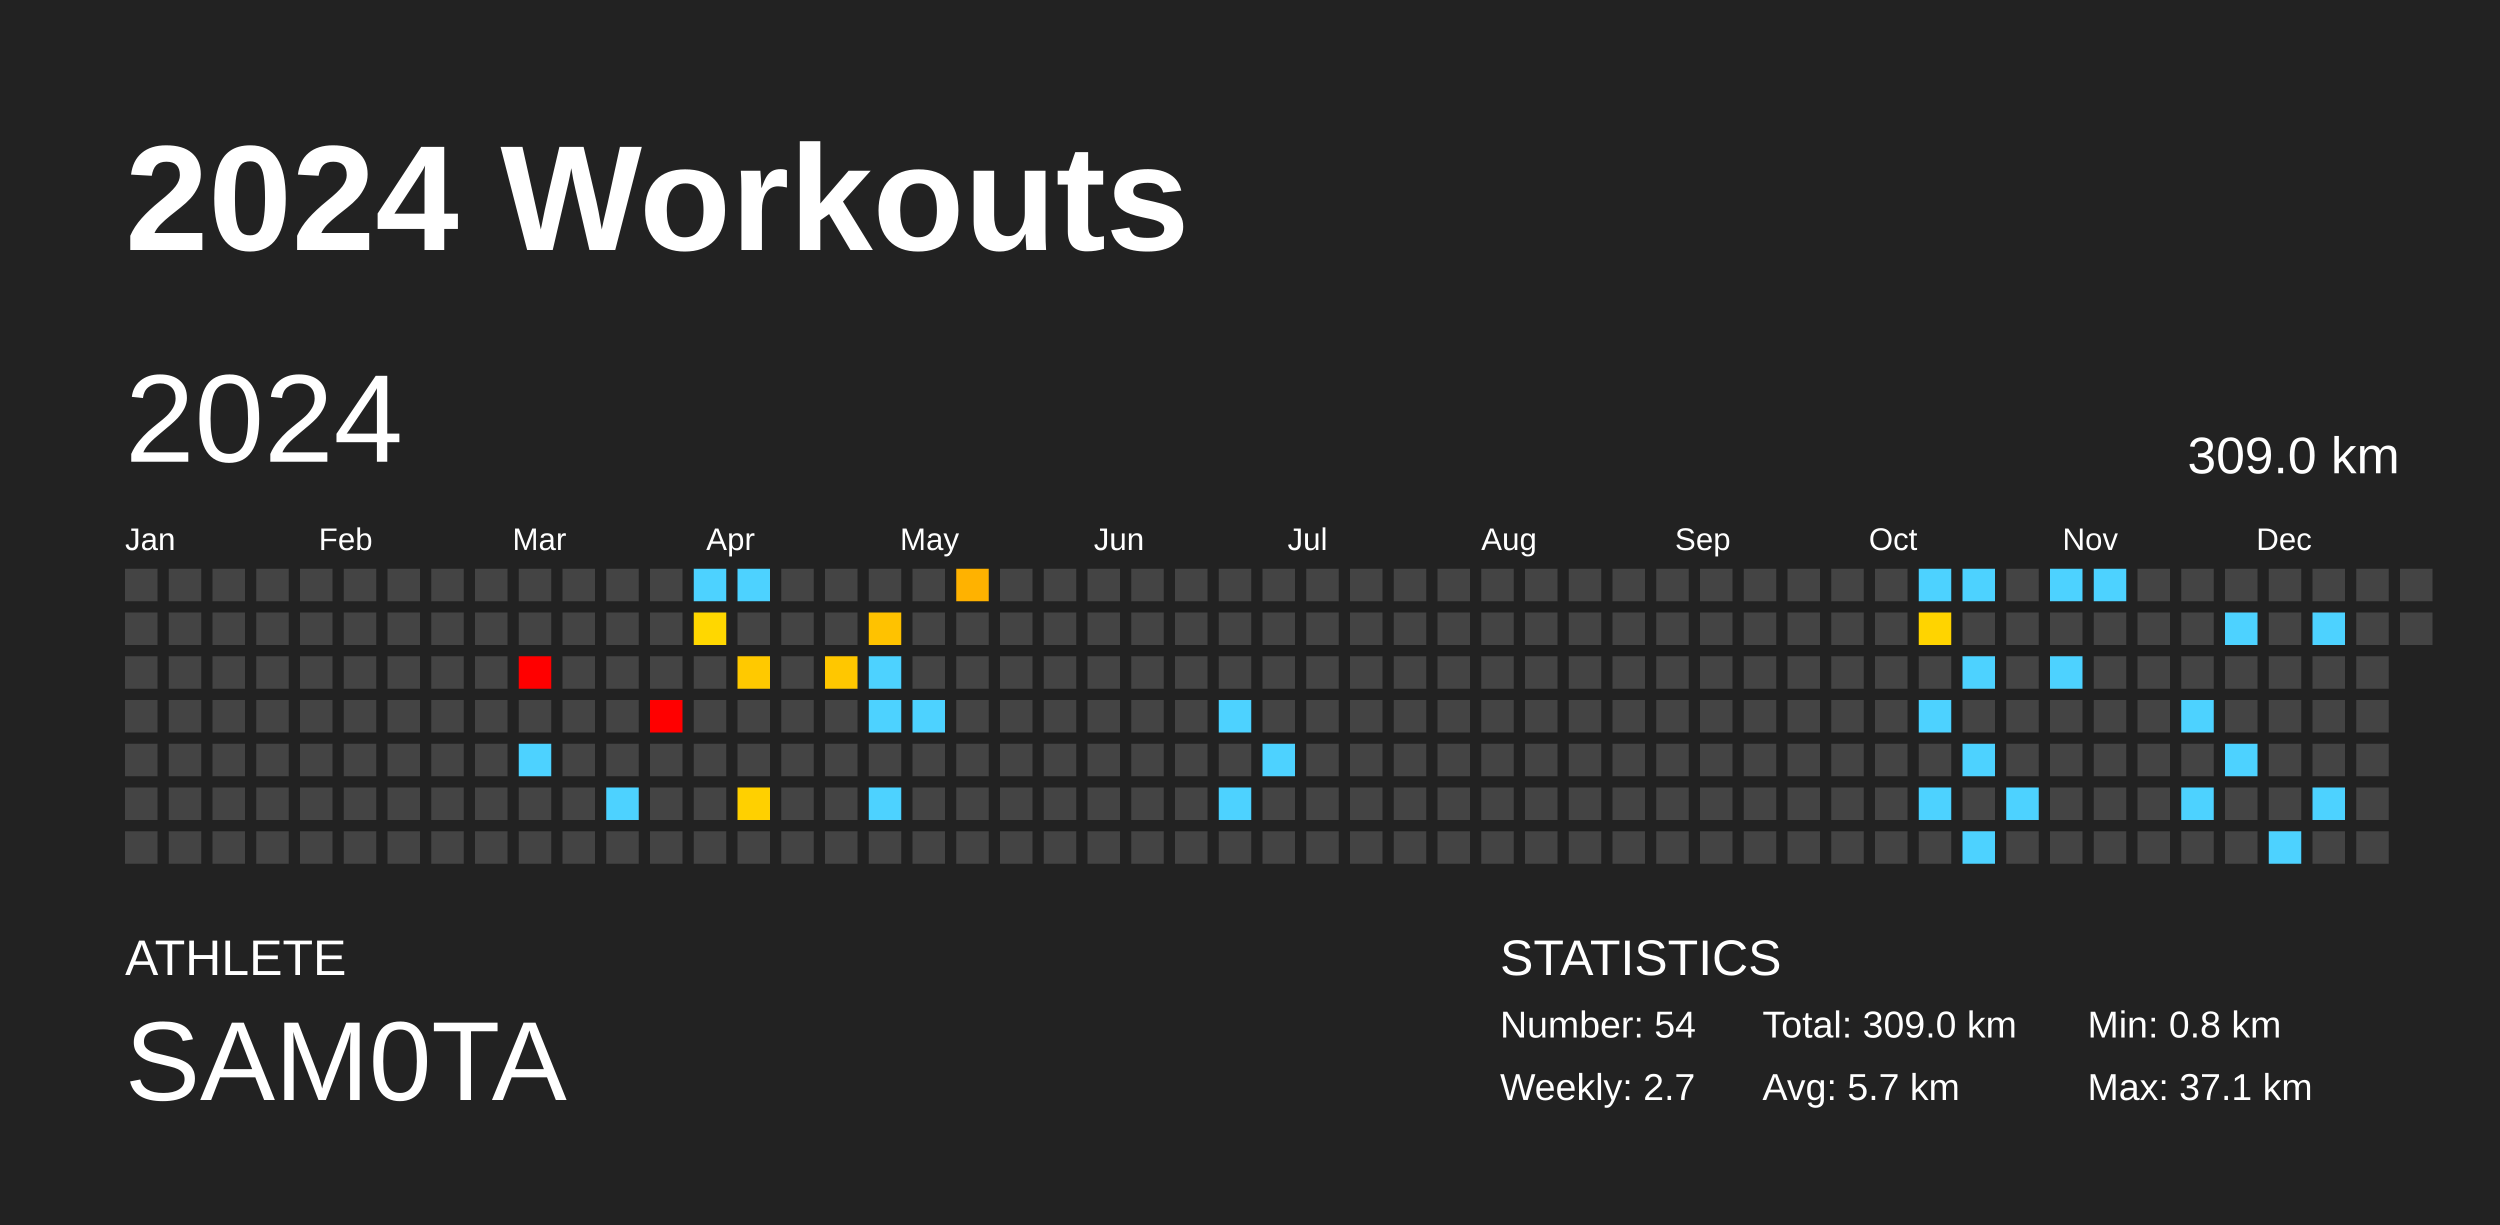
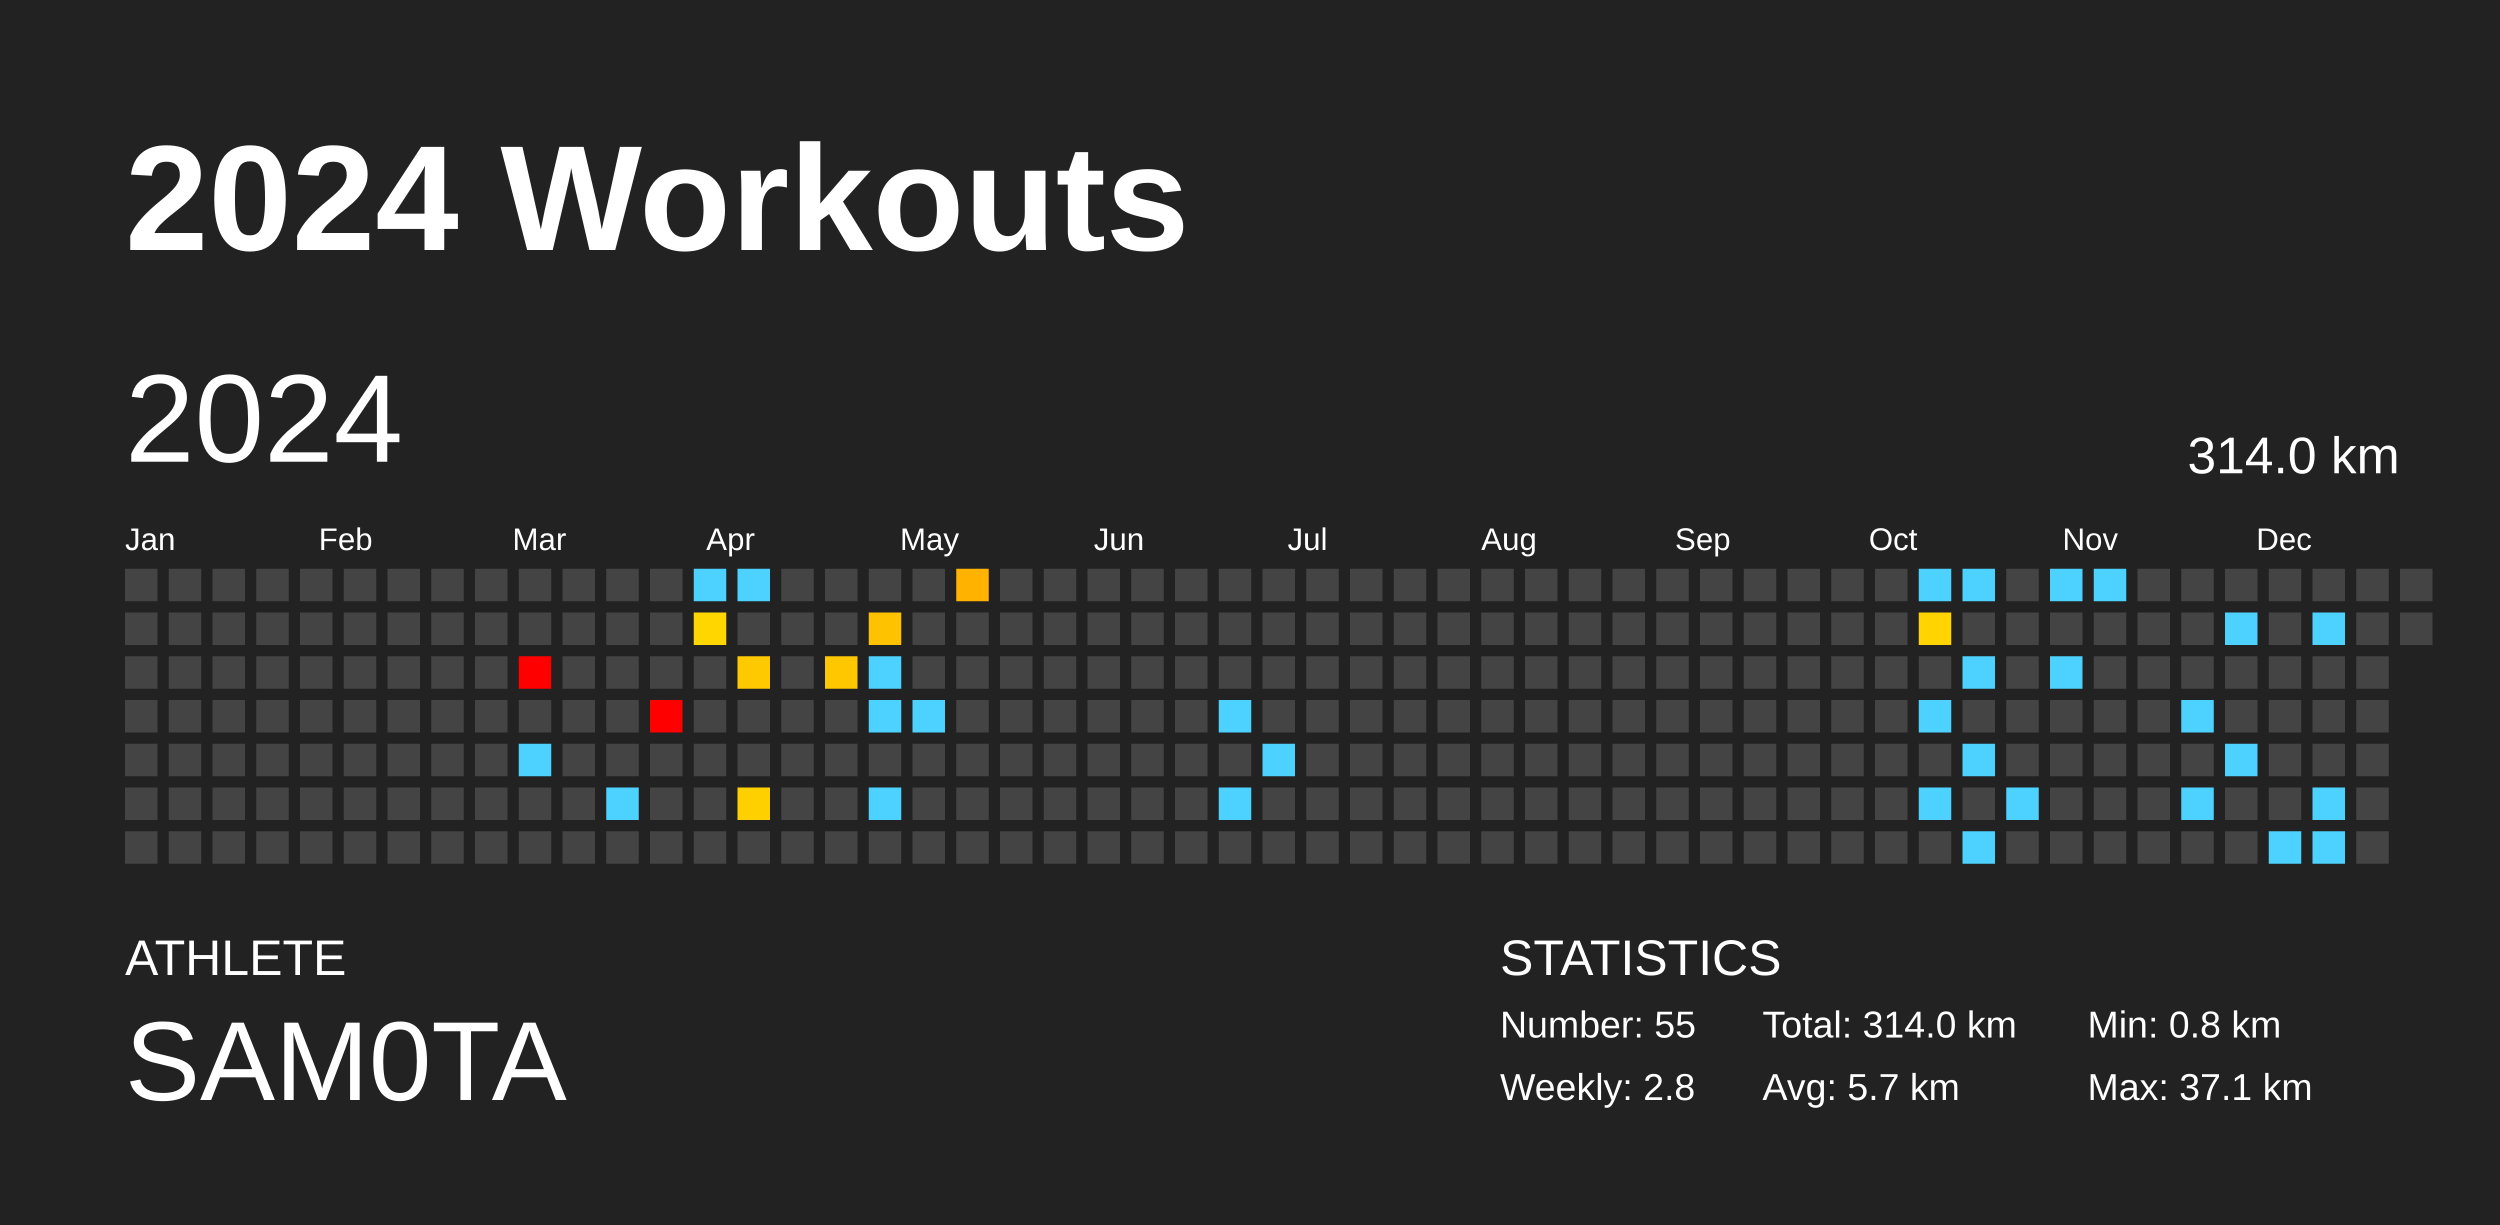
<svg xmlns="http://www.w3.org/2000/svg" baseProfile="full" height="98mm" version="1.1" viewBox="0,0,200,98" width="200mm">
  <defs />
  <rect fill="#222222" height="98" width="200" x="0" y="0" />
  <text fill="#FFFFFF" style="font-size:12px; font-family:Arial; font-weight:bold;" x="10" y="20">2024 Workouts</text>
  <text fill="#FFFFFF" style="font-size:4px; font-family:Arial" x="10" y="78">ATHLETE</text>
  <text fill="#FFFFFF" style="font-size:9px; font-family:Arial" x="10" y="88">SAM0TA</text>
  <text fill="#FFFFFF" style="font-size:4px; font-family:Arial" x="120" y="78">STATISTICS</text>
-   <text fill="#FFFFFF" style="font-size:3px; font-family:Arial" x="120" y="83">Number: 54</text>
-   <text fill="#FFFFFF" style="font-size:3px; font-family:Arial" x="120" y="88">Weekly: 2.7</text>
-   <text fill="#FFFFFF" style="font-size:3px; font-family:Arial" x="141" y="83">Total: 309.0 km</text>
+   <text fill="#FFFFFF" style="font-size:3px; font-family:Arial" x="120" y="83">Number: 55</text>
+   <text fill="#FFFFFF" style="font-size:3px; font-family:Arial" x="120" y="88">Weekly: 2.8</text>
+   <text fill="#FFFFFF" style="font-size:3px; font-family:Arial" x="141" y="83">Total: 314.0 km</text>
  <text fill="#FFFFFF" style="font-size:3px; font-family:Arial" x="141" y="88">Avg: 5.7 km</text>
  <text fill="#FFFFFF" style="font-size:3px; font-family:Arial" x="167" y="83">Min: 0.8 km</text>
  <text fill="#FFFFFF" style="font-size:3px; font-family:Arial" x="167" y="88">Max: 37.1 km</text>
  <text dominant-baseline="hanging" fill="#FFFFFF" style="font-size:10.0px; font-family:Arial;" x="10" y="30">2024</text>
-   <text dominant-baseline="hanging" fill="#FFFFFF" style="font-size:4.125px; font-family:Arial;" x="175" y="35">309.0 km</text>
+   <text dominant-baseline="hanging" fill="#FFFFFF" style="font-size:4.125px; font-family:Arial;" x="175" y="35">314.0 km</text>
  <text fill="#FFFFFF" style="font-size:2.5px; font-family:Arial" x="10.0" y="44">Jan</text>
  <text fill="#FFFFFF" style="font-size:2.5px; font-family:Arial" x="25.5" y="44">Feb</text>
  <text fill="#FFFFFF" style="font-size:2.5px; font-family:Arial" x="41.0" y="44">Mar</text>
  <text fill="#FFFFFF" style="font-size:2.5px; font-family:Arial" x="56.5" y="44">Apr</text>
  <text fill="#FFFFFF" style="font-size:2.5px; font-family:Arial" x="72.0" y="44">May</text>
  <text fill="#FFFFFF" style="font-size:2.5px; font-family:Arial" x="87.5" y="44">Jun</text>
  <text fill="#FFFFFF" style="font-size:2.5px; font-family:Arial" x="103.0" y="44">Jul</text>
  <text fill="#FFFFFF" style="font-size:2.5px; font-family:Arial" x="118.5" y="44">Aug</text>
  <text fill="#FFFFFF" style="font-size:2.5px; font-family:Arial" x="134.0" y="44">Sep</text>
  <text fill="#FFFFFF" style="font-size:2.5px; font-family:Arial" x="149.5" y="44">Oct</text>
  <text fill="#FFFFFF" style="font-size:2.5px; font-family:Arial" x="165.0" y="44">Nov</text>
  <text fill="#FFFFFF" style="font-size:2.5px; font-family:Arial" x="180.5" y="44">Dec</text>
  <rect fill="#444444" height="2.6" width="2.6" x="10.0" y="45.5" />
  <rect fill="#444444" height="2.6" width="2.6" x="10.0" y="49.0" />
  <rect fill="#444444" height="2.6" width="2.6" x="10.0" y="52.5" />
  <rect fill="#444444" height="2.6" width="2.6" x="10.0" y="56.0" />
  <rect fill="#444444" height="2.6" width="2.6" x="10.0" y="59.5" />
  <rect fill="#444444" height="2.6" width="2.6" x="10.0" y="63.0" />
  <rect fill="#444444" height="2.6" width="2.6" x="10.0" y="66.5" />
  <rect fill="#444444" height="2.6" width="2.6" x="13.5" y="45.5" />
  <rect fill="#444444" height="2.6" width="2.6" x="13.5" y="49.0" />
  <rect fill="#444444" height="2.6" width="2.6" x="13.5" y="52.5" />
  <rect fill="#444444" height="2.6" width="2.6" x="13.5" y="56.0" />
  <rect fill="#444444" height="2.6" width="2.6" x="13.5" y="59.5" />
  <rect fill="#444444" height="2.6" width="2.6" x="13.5" y="63.0" />
  <rect fill="#444444" height="2.6" width="2.6" x="13.5" y="66.5" />
  <rect fill="#444444" height="2.6" width="2.6" x="17.0" y="45.5" />
  <rect fill="#444444" height="2.6" width="2.6" x="17.0" y="49.0" />
  <rect fill="#444444" height="2.6" width="2.6" x="17.0" y="52.5" />
  <rect fill="#444444" height="2.6" width="2.6" x="17.0" y="56.0" />
  <rect fill="#444444" height="2.6" width="2.6" x="17.0" y="59.5" />
  <rect fill="#444444" height="2.6" width="2.6" x="17.0" y="63.0" />
  <rect fill="#444444" height="2.6" width="2.6" x="17.0" y="66.5" />
  <rect fill="#444444" height="2.6" width="2.6" x="20.5" y="45.5" />
  <rect fill="#444444" height="2.6" width="2.6" x="20.5" y="49.0" />
  <rect fill="#444444" height="2.6" width="2.6" x="20.5" y="52.5" />
  <rect fill="#444444" height="2.6" width="2.6" x="20.5" y="56.0" />
  <rect fill="#444444" height="2.6" width="2.6" x="20.5" y="59.5" />
  <rect fill="#444444" height="2.6" width="2.6" x="20.5" y="63.0" />
  <rect fill="#444444" height="2.6" width="2.6" x="20.5" y="66.5" />
  <rect fill="#444444" height="2.6" width="2.6" x="24.0" y="45.5" />
  <rect fill="#444444" height="2.6" width="2.6" x="24.0" y="49.0" />
  <rect fill="#444444" height="2.6" width="2.6" x="24.0" y="52.5" />
  <rect fill="#444444" height="2.6" width="2.6" x="24.0" y="56.0" />
  <rect fill="#444444" height="2.6" width="2.6" x="24.0" y="59.5" />
  <rect fill="#444444" height="2.6" width="2.6" x="24.0" y="63.0" />
  <rect fill="#444444" height="2.6" width="2.6" x="24.0" y="66.5" />
  <rect fill="#444444" height="2.6" width="2.6" x="27.5" y="45.5" />
  <rect fill="#444444" height="2.6" width="2.6" x="27.5" y="49.0" />
  <rect fill="#444444" height="2.6" width="2.6" x="27.5" y="52.5" />
  <rect fill="#444444" height="2.6" width="2.6" x="27.5" y="56.0" />
  <rect fill="#444444" height="2.6" width="2.6" x="27.5" y="59.5" />
  <rect fill="#444444" height="2.6" width="2.6" x="27.5" y="63.0" />
  <rect fill="#444444" height="2.6" width="2.6" x="27.5" y="66.5" />
  <rect fill="#444444" height="2.6" width="2.6" x="31.0" y="45.5" />
  <rect fill="#444444" height="2.6" width="2.6" x="31.0" y="49.0" />
  <rect fill="#444444" height="2.6" width="2.6" x="31.0" y="52.5" />
  <rect fill="#444444" height="2.6" width="2.6" x="31.0" y="56.0" />
  <rect fill="#444444" height="2.6" width="2.6" x="31.0" y="59.5" />
  <rect fill="#444444" height="2.6" width="2.6" x="31.0" y="63.0" />
  <rect fill="#444444" height="2.6" width="2.6" x="31.0" y="66.5" />
  <rect fill="#444444" height="2.6" width="2.6" x="34.5" y="45.5" />
  <rect fill="#444444" height="2.6" width="2.6" x="34.5" y="49.0" />
  <rect fill="#444444" height="2.6" width="2.6" x="34.5" y="52.5" />
  <rect fill="#444444" height="2.6" width="2.6" x="34.5" y="56.0" />
  <rect fill="#444444" height="2.6" width="2.6" x="34.5" y="59.5" />
  <rect fill="#444444" height="2.6" width="2.6" x="34.5" y="63.0" />
  <rect fill="#444444" height="2.6" width="2.6" x="34.5" y="66.5" />
  <rect fill="#444444" height="2.6" width="2.6" x="38.0" y="45.5" />
  <rect fill="#444444" height="2.6" width="2.6" x="38.0" y="49.0" />
  <rect fill="#444444" height="2.6" width="2.6" x="38.0" y="52.5" />
  <rect fill="#444444" height="2.6" width="2.6" x="38.0" y="56.0" />
  <rect fill="#444444" height="2.6" width="2.6" x="38.0" y="59.5" />
  <rect fill="#444444" height="2.6" width="2.6" x="38.0" y="63.0" />
  <rect fill="#444444" height="2.6" width="2.6" x="38.0" y="66.5" />
  <rect fill="#444444" height="2.6" width="2.6" x="41.5" y="45.5" />
  <rect fill="#444444" height="2.6" width="2.6" x="41.5" y="49.0" />
  <rect fill="red" height="2.6" width="2.6" x="41.5" y="52.5" />
  <rect fill="#444444" height="2.6" width="2.6" x="41.5" y="56.0" />
  <rect fill="#4dd2ff" height="2.6" width="2.6" x="41.5" y="59.5" />
  <rect fill="#444444" height="2.6" width="2.6" x="41.5" y="63.0" />
  <rect fill="#444444" height="2.6" width="2.6" x="41.5" y="66.5" />
  <rect fill="#444444" height="2.6" width="2.6" x="45.0" y="45.5" />
  <rect fill="#444444" height="2.6" width="2.6" x="45.0" y="49.0" />
  <rect fill="#444444" height="2.6" width="2.6" x="45.0" y="52.5" />
  <rect fill="#444444" height="2.6" width="2.6" x="45.0" y="56.0" />
  <rect fill="#444444" height="2.6" width="2.6" x="45.0" y="59.5" />
  <rect fill="#444444" height="2.6" width="2.6" x="45.0" y="63.0" />
  <rect fill="#444444" height="2.6" width="2.6" x="45.0" y="66.5" />
  <rect fill="#444444" height="2.6" width="2.6" x="48.5" y="45.5" />
  <rect fill="#444444" height="2.6" width="2.6" x="48.5" y="49.0" />
  <rect fill="#444444" height="2.6" width="2.6" x="48.5" y="52.5" />
  <rect fill="#444444" height="2.6" width="2.6" x="48.5" y="56.0" />
  <rect fill="#444444" height="2.6" width="2.6" x="48.5" y="59.5" />
  <rect fill="#4dd2ff" height="2.6" width="2.6" x="48.5" y="63.0" />
  <rect fill="#444444" height="2.6" width="2.6" x="48.5" y="66.5" />
  <rect fill="#444444" height="2.6" width="2.6" x="52.0" y="45.5" />
  <rect fill="#444444" height="2.6" width="2.6" x="52.0" y="49.0" />
  <rect fill="#444444" height="2.6" width="2.6" x="52.0" y="52.5" />
  <rect fill="red" height="2.6" width="2.6" x="52.0" y="56.0" />
  <rect fill="#444444" height="2.6" width="2.6" x="52.0" y="59.5" />
  <rect fill="#444444" height="2.6" width="2.6" x="52.0" y="63.0" />
  <rect fill="#444444" height="2.6" width="2.6" x="52.0" y="66.5" />
  <rect fill="#4dd2ff" height="2.6" width="2.6" x="55.5" y="45.5" />
  <rect fill="#ffd700" height="2.6" width="2.6" x="55.5" y="49.0" />
  <rect fill="#444444" height="2.6" width="2.6" x="55.5" y="52.5" />
  <rect fill="#444444" height="2.6" width="2.6" x="55.5" y="56.0" />
  <rect fill="#444444" height="2.6" width="2.6" x="55.5" y="59.5" />
  <rect fill="#444444" height="2.6" width="2.6" x="55.5" y="63.0" />
  <rect fill="#444444" height="2.6" width="2.6" x="55.5" y="66.5" />
  <rect fill="#4dd2ff" height="2.6" width="2.6" x="59.0" y="45.5" />
  <rect fill="#444444" height="2.6" width="2.6" x="59.0" y="49.0" />
  <rect fill="#ffc900" height="2.6" width="2.6" x="59.0" y="52.5" />
  <rect fill="#444444" height="2.6" width="2.6" x="59.0" y="56.0" />
  <rect fill="#444444" height="2.6" width="2.6" x="59.0" y="59.5" />
  <rect fill="#ffd000" height="2.6" width="2.6" x="59.0" y="63.0" />
  <rect fill="#444444" height="2.6" width="2.6" x="59.0" y="66.5" />
  <rect fill="#444444" height="2.6" width="2.6" x="62.5" y="45.5" />
  <rect fill="#444444" height="2.6" width="2.6" x="62.5" y="49.0" />
  <rect fill="#444444" height="2.6" width="2.6" x="62.5" y="52.5" />
  <rect fill="#444444" height="2.6" width="2.6" x="62.5" y="56.0" />
  <rect fill="#444444" height="2.6" width="2.6" x="62.5" y="59.5" />
  <rect fill="#444444" height="2.6" width="2.6" x="62.5" y="63.0" />
  <rect fill="#444444" height="2.6" width="2.6" x="62.5" y="66.5" />
  <rect fill="#444444" height="2.6" width="2.6" x="66.0" y="45.5" />
  <rect fill="#444444" height="2.6" width="2.6" x="66.0" y="49.0" />
  <rect fill="#ffc700" height="2.6" width="2.6" x="66.0" y="52.5" />
  <rect fill="#444444" height="2.6" width="2.6" x="66.0" y="56.0" />
  <rect fill="#444444" height="2.6" width="2.6" x="66.0" y="59.5" />
  <rect fill="#444444" height="2.6" width="2.6" x="66.0" y="63.0" />
  <rect fill="#444444" height="2.6" width="2.6" x="66.0" y="66.5" />
  <rect fill="#444444" height="2.6" width="2.6" x="69.5" y="45.5" />
  <rect fill="#ffc200" height="2.6" width="2.6" x="69.5" y="49.0" />
  <rect fill="#4dd2ff" height="2.6" width="2.6" x="69.5" y="52.5" />
  <rect fill="#4dd2ff" height="2.6" width="2.6" x="69.5" y="56.0" />
  <rect fill="#444444" height="2.6" width="2.6" x="69.5" y="59.5" />
  <rect fill="#4dd2ff" height="2.6" width="2.6" x="69.5" y="63.0" />
  <rect fill="#444444" height="2.6" width="2.6" x="69.5" y="66.5" />
  <rect fill="#444444" height="2.6" width="2.6" x="73.0" y="45.5" />
  <rect fill="#444444" height="2.6" width="2.6" x="73.0" y="49.0" />
  <rect fill="#444444" height="2.6" width="2.6" x="73.0" y="52.5" />
  <rect fill="#4dd2ff" height="2.6" width="2.6" x="73.0" y="56.0" />
  <rect fill="#444444" height="2.6" width="2.6" x="73.0" y="59.5" />
  <rect fill="#444444" height="2.6" width="2.6" x="73.0" y="63.0" />
  <rect fill="#444444" height="2.6" width="2.6" x="73.0" y="66.5" />
  <rect fill="#ffb200" height="2.6" width="2.6" x="76.5" y="45.5" />
  <rect fill="#444444" height="2.6" width="2.6" x="76.5" y="49.0" />
  <rect fill="#444444" height="2.6" width="2.6" x="76.5" y="52.5" />
  <rect fill="#444444" height="2.6" width="2.6" x="76.5" y="56.0" />
  <rect fill="#444444" height="2.6" width="2.6" x="76.5" y="59.5" />
  <rect fill="#444444" height="2.6" width="2.6" x="76.5" y="63.0" />
  <rect fill="#444444" height="2.6" width="2.6" x="76.5" y="66.5" />
  <rect fill="#444444" height="2.6" width="2.6" x="80.0" y="45.5" />
  <rect fill="#444444" height="2.6" width="2.6" x="80.0" y="49.0" />
  <rect fill="#444444" height="2.6" width="2.6" x="80.0" y="52.5" />
  <rect fill="#444444" height="2.6" width="2.6" x="80.0" y="56.0" />
  <rect fill="#444444" height="2.6" width="2.6" x="80.0" y="59.5" />
  <rect fill="#444444" height="2.6" width="2.6" x="80.0" y="63.0" />
  <rect fill="#444444" height="2.6" width="2.6" x="80.0" y="66.5" />
  <rect fill="#444444" height="2.6" width="2.6" x="83.5" y="45.5" />
  <rect fill="#444444" height="2.6" width="2.6" x="83.5" y="49.0" />
  <rect fill="#444444" height="2.6" width="2.6" x="83.5" y="52.5" />
  <rect fill="#444444" height="2.6" width="2.6" x="83.5" y="56.0" />
  <rect fill="#444444" height="2.6" width="2.6" x="83.5" y="59.5" />
  <rect fill="#444444" height="2.6" width="2.6" x="83.5" y="63.0" />
  <rect fill="#444444" height="2.6" width="2.6" x="83.5" y="66.5" />
  <rect fill="#444444" height="2.6" width="2.6" x="87.0" y="45.5" />
  <rect fill="#444444" height="2.6" width="2.6" x="87.0" y="49.0" />
  <rect fill="#444444" height="2.6" width="2.6" x="87.0" y="52.5" />
  <rect fill="#444444" height="2.6" width="2.6" x="87.0" y="56.0" />
  <rect fill="#444444" height="2.6" width="2.6" x="87.0" y="59.5" />
  <rect fill="#444444" height="2.6" width="2.6" x="87.0" y="63.0" />
  <rect fill="#444444" height="2.6" width="2.6" x="87.0" y="66.5" />
  <rect fill="#444444" height="2.6" width="2.6" x="90.5" y="45.5" />
  <rect fill="#444444" height="2.6" width="2.6" x="90.5" y="49.0" />
  <rect fill="#444444" height="2.6" width="2.6" x="90.5" y="52.5" />
  <rect fill="#444444" height="2.6" width="2.6" x="90.5" y="56.0" />
  <rect fill="#444444" height="2.6" width="2.6" x="90.5" y="59.5" />
  <rect fill="#444444" height="2.6" width="2.6" x="90.5" y="63.0" />
  <rect fill="#444444" height="2.6" width="2.6" x="90.5" y="66.5" />
  <rect fill="#444444" height="2.6" width="2.6" x="94.0" y="45.5" />
  <rect fill="#444444" height="2.6" width="2.6" x="94.0" y="49.0" />
  <rect fill="#444444" height="2.6" width="2.6" x="94.0" y="52.5" />
  <rect fill="#444444" height="2.6" width="2.6" x="94.0" y="56.0" />
  <rect fill="#444444" height="2.6" width="2.6" x="94.0" y="59.5" />
  <rect fill="#444444" height="2.6" width="2.6" x="94.0" y="63.0" />
  <rect fill="#444444" height="2.6" width="2.6" x="94.0" y="66.5" />
  <rect fill="#444444" height="2.6" width="2.6" x="97.5" y="45.5" />
  <rect fill="#444444" height="2.6" width="2.6" x="97.5" y="49.0" />
  <rect fill="#444444" height="2.6" width="2.6" x="97.5" y="52.5" />
  <rect fill="#4dd2ff" height="2.6" width="2.6" x="97.5" y="56.0" />
  <rect fill="#444444" height="2.6" width="2.6" x="97.5" y="59.5" />
  <rect fill="#4dd2ff" height="2.6" width="2.6" x="97.5" y="63.0" />
  <rect fill="#444444" height="2.6" width="2.6" x="97.5" y="66.5" />
  <rect fill="#444444" height="2.6" width="2.6" x="101.0" y="45.5" />
  <rect fill="#444444" height="2.6" width="2.6" x="101.0" y="49.0" />
  <rect fill="#444444" height="2.6" width="2.6" x="101.0" y="52.5" />
  <rect fill="#444444" height="2.6" width="2.6" x="101.0" y="56.0" />
  <rect fill="#4dd2ff" height="2.6" width="2.6" x="101.0" y="59.5" />
  <rect fill="#444444" height="2.6" width="2.6" x="101.0" y="63.0" />
  <rect fill="#444444" height="2.6" width="2.6" x="101.0" y="66.5" />
  <rect fill="#444444" height="2.6" width="2.6" x="104.5" y="45.5" />
  <rect fill="#444444" height="2.6" width="2.6" x="104.5" y="49.0" />
  <rect fill="#444444" height="2.6" width="2.6" x="104.5" y="52.5" />
  <rect fill="#444444" height="2.6" width="2.6" x="104.5" y="56.0" />
  <rect fill="#444444" height="2.6" width="2.6" x="104.5" y="59.5" />
  <rect fill="#444444" height="2.6" width="2.6" x="104.5" y="63.0" />
  <rect fill="#444444" height="2.6" width="2.6" x="104.5" y="66.5" />
  <rect fill="#444444" height="2.6" width="2.6" x="108.0" y="45.5" />
  <rect fill="#444444" height="2.6" width="2.6" x="108.0" y="49.0" />
  <rect fill="#444444" height="2.6" width="2.6" x="108.0" y="52.5" />
  <rect fill="#444444" height="2.6" width="2.6" x="108.0" y="56.0" />
  <rect fill="#444444" height="2.6" width="2.6" x="108.0" y="59.5" />
  <rect fill="#444444" height="2.6" width="2.6" x="108.0" y="63.0" />
  <rect fill="#444444" height="2.6" width="2.6" x="108.0" y="66.5" />
  <rect fill="#444444" height="2.6" width="2.6" x="111.5" y="45.5" />
  <rect fill="#444444" height="2.6" width="2.6" x="111.5" y="49.0" />
  <rect fill="#444444" height="2.6" width="2.6" x="111.5" y="52.5" />
  <rect fill="#444444" height="2.6" width="2.6" x="111.5" y="56.0" />
  <rect fill="#444444" height="2.6" width="2.6" x="111.5" y="59.5" />
  <rect fill="#444444" height="2.6" width="2.6" x="111.5" y="63.0" />
  <rect fill="#444444" height="2.6" width="2.6" x="111.5" y="66.5" />
  <rect fill="#444444" height="2.6" width="2.6" x="115.0" y="45.5" />
  <rect fill="#444444" height="2.6" width="2.6" x="115.0" y="49.0" />
  <rect fill="#444444" height="2.6" width="2.6" x="115.0" y="52.5" />
  <rect fill="#444444" height="2.6" width="2.6" x="115.0" y="56.0" />
  <rect fill="#444444" height="2.6" width="2.6" x="115.0" y="59.5" />
  <rect fill="#444444" height="2.6" width="2.6" x="115.0" y="63.0" />
  <rect fill="#444444" height="2.6" width="2.6" x="115.0" y="66.5" />
  <rect fill="#444444" height="2.6" width="2.6" x="118.5" y="45.5" />
  <rect fill="#444444" height="2.6" width="2.6" x="118.5" y="49.0" />
  <rect fill="#444444" height="2.6" width="2.6" x="118.5" y="52.5" />
  <rect fill="#444444" height="2.6" width="2.6" x="118.5" y="56.0" />
  <rect fill="#444444" height="2.6" width="2.6" x="118.5" y="59.5" />
  <rect fill="#444444" height="2.6" width="2.6" x="118.5" y="63.0" />
  <rect fill="#444444" height="2.6" width="2.6" x="118.5" y="66.5" />
  <rect fill="#444444" height="2.6" width="2.6" x="122.0" y="45.5" />
  <rect fill="#444444" height="2.6" width="2.6" x="122.0" y="49.0" />
  <rect fill="#444444" height="2.6" width="2.6" x="122.0" y="52.5" />
  <rect fill="#444444" height="2.6" width="2.6" x="122.0" y="56.0" />
  <rect fill="#444444" height="2.6" width="2.6" x="122.0" y="59.5" />
  <rect fill="#444444" height="2.6" width="2.6" x="122.0" y="63.0" />
  <rect fill="#444444" height="2.6" width="2.6" x="122.0" y="66.5" />
  <rect fill="#444444" height="2.6" width="2.6" x="125.5" y="45.5" />
  <rect fill="#444444" height="2.6" width="2.6" x="125.5" y="49.0" />
  <rect fill="#444444" height="2.6" width="2.6" x="125.5" y="52.5" />
  <rect fill="#444444" height="2.6" width="2.6" x="125.5" y="56.0" />
  <rect fill="#444444" height="2.6" width="2.6" x="125.5" y="59.5" />
  <rect fill="#444444" height="2.6" width="2.6" x="125.5" y="63.0" />
  <rect fill="#444444" height="2.6" width="2.6" x="125.5" y="66.5" />
  <rect fill="#444444" height="2.6" width="2.6" x="129.0" y="45.5" />
  <rect fill="#444444" height="2.6" width="2.6" x="129.0" y="49.0" />
  <rect fill="#444444" height="2.6" width="2.6" x="129.0" y="52.5" />
  <rect fill="#444444" height="2.6" width="2.6" x="129.0" y="56.0" />
  <rect fill="#444444" height="2.6" width="2.6" x="129.0" y="59.5" />
  <rect fill="#444444" height="2.6" width="2.6" x="129.0" y="63.0" />
  <rect fill="#444444" height="2.6" width="2.6" x="129.0" y="66.5" />
  <rect fill="#444444" height="2.6" width="2.6" x="132.5" y="45.5" />
  <rect fill="#444444" height="2.6" width="2.6" x="132.5" y="49.0" />
  <rect fill="#444444" height="2.6" width="2.6" x="132.5" y="52.5" />
  <rect fill="#444444" height="2.6" width="2.6" x="132.5" y="56.0" />
  <rect fill="#444444" height="2.6" width="2.6" x="132.5" y="59.5" />
  <rect fill="#444444" height="2.6" width="2.6" x="132.5" y="63.0" />
  <rect fill="#444444" height="2.6" width="2.6" x="132.5" y="66.5" />
  <rect fill="#444444" height="2.6" width="2.6" x="136.0" y="45.5" />
  <rect fill="#444444" height="2.6" width="2.6" x="136.0" y="49.0" />
  <rect fill="#444444" height="2.6" width="2.6" x="136.0" y="52.5" />
  <rect fill="#444444" height="2.6" width="2.6" x="136.0" y="56.0" />
  <rect fill="#444444" height="2.6" width="2.6" x="136.0" y="59.5" />
  <rect fill="#444444" height="2.6" width="2.6" x="136.0" y="63.0" />
  <rect fill="#444444" height="2.6" width="2.6" x="136.0" y="66.5" />
  <rect fill="#444444" height="2.6" width="2.6" x="139.5" y="45.5" />
  <rect fill="#444444" height="2.6" width="2.6" x="139.5" y="49.0" />
  <rect fill="#444444" height="2.6" width="2.6" x="139.5" y="52.5" />
  <rect fill="#444444" height="2.6" width="2.6" x="139.5" y="56.0" />
  <rect fill="#444444" height="2.6" width="2.6" x="139.5" y="59.5" />
  <rect fill="#444444" height="2.6" width="2.6" x="139.5" y="63.0" />
  <rect fill="#444444" height="2.6" width="2.6" x="139.5" y="66.5" />
  <rect fill="#444444" height="2.6" width="2.6" x="143.0" y="45.5" />
  <rect fill="#444444" height="2.6" width="2.6" x="143.0" y="49.0" />
  <rect fill="#444444" height="2.6" width="2.6" x="143.0" y="52.5" />
  <rect fill="#444444" height="2.6" width="2.6" x="143.0" y="56.0" />
  <rect fill="#444444" height="2.6" width="2.6" x="143.0" y="59.5" />
  <rect fill="#444444" height="2.6" width="2.6" x="143.0" y="63.0" />
  <rect fill="#444444" height="2.6" width="2.6" x="143.0" y="66.5" />
  <rect fill="#444444" height="2.6" width="2.6" x="146.5" y="45.5" />
  <rect fill="#444444" height="2.6" width="2.6" x="146.5" y="49.0" />
  <rect fill="#444444" height="2.6" width="2.6" x="146.5" y="52.5" />
  <rect fill="#444444" height="2.6" width="2.6" x="146.5" y="56.0" />
  <rect fill="#444444" height="2.6" width="2.6" x="146.5" y="59.5" />
  <rect fill="#444444" height="2.6" width="2.6" x="146.5" y="63.0" />
  <rect fill="#444444" height="2.6" width="2.6" x="146.5" y="66.5" />
  <rect fill="#444444" height="2.6" width="2.6" x="150.0" y="45.5" />
  <rect fill="#444444" height="2.6" width="2.6" x="150.0" y="49.0" />
  <rect fill="#444444" height="2.6" width="2.6" x="150.0" y="52.5" />
  <rect fill="#444444" height="2.6" width="2.6" x="150.0" y="56.0" />
  <rect fill="#444444" height="2.6" width="2.6" x="150.0" y="59.5" />
  <rect fill="#444444" height="2.6" width="2.6" x="150.0" y="63.0" />
  <rect fill="#444444" height="2.6" width="2.6" x="150.0" y="66.5" />
  <rect fill="#4dd2ff" height="2.6" width="2.6" x="153.5" y="45.5" />
  <rect fill="#ffd400" height="2.6" width="2.6" x="153.5" y="49.0" />
  <rect fill="#444444" height="2.6" width="2.6" x="153.5" y="52.5" />
  <rect fill="#4dd2ff" height="2.6" width="2.6" x="153.5" y="56.0" />
  <rect fill="#444444" height="2.6" width="2.6" x="153.5" y="59.5" />
  <rect fill="#4dd2ff" height="2.6" width="2.6" x="153.5" y="63.0" />
  <rect fill="#444444" height="2.6" width="2.6" x="153.5" y="66.5" />
  <rect fill="#4dd2ff" height="2.6" width="2.6" x="157.0" y="45.5" />
  <rect fill="#444444" height="2.6" width="2.6" x="157.0" y="49.0" />
  <rect fill="#4dd2ff" height="2.6" width="2.6" x="157.0" y="52.5" />
  <rect fill="#444444" height="2.6" width="2.6" x="157.0" y="56.0" />
  <rect fill="#4dd2ff" height="2.6" width="2.6" x="157.0" y="59.5" />
  <rect fill="#444444" height="2.6" width="2.6" x="157.0" y="63.0" />
  <rect fill="#4dd2ff" height="2.6" width="2.6" x="157.0" y="66.5" />
  <rect fill="#444444" height="2.6" width="2.6" x="160.5" y="45.5" />
  <rect fill="#444444" height="2.6" width="2.6" x="160.5" y="49.0" />
  <rect fill="#444444" height="2.6" width="2.6" x="160.5" y="52.5" />
  <rect fill="#444444" height="2.6" width="2.6" x="160.5" y="56.0" />
  <rect fill="#444444" height="2.6" width="2.6" x="160.5" y="59.5" />
  <rect fill="#4dd2ff" height="2.6" width="2.6" x="160.5" y="63.0" />
  <rect fill="#444444" height="2.6" width="2.6" x="160.5" y="66.5" />
  <rect fill="#4dd2ff" height="2.6" width="2.6" x="164.0" y="45.5" />
  <rect fill="#444444" height="2.6" width="2.6" x="164.0" y="49.0" />
  <rect fill="#4dd2ff" height="2.6" width="2.6" x="164.0" y="52.5" />
  <rect fill="#444444" height="2.6" width="2.6" x="164.0" y="56.0" />
  <rect fill="#444444" height="2.6" width="2.6" x="164.0" y="59.5" />
  <rect fill="#444444" height="2.6" width="2.6" x="164.0" y="63.0" />
  <rect fill="#444444" height="2.6" width="2.6" x="164.0" y="66.5" />
  <rect fill="#4dd2ff" height="2.6" width="2.6" x="167.5" y="45.5" />
  <rect fill="#444444" height="2.6" width="2.6" x="167.5" y="49.0" />
  <rect fill="#444444" height="2.6" width="2.6" x="167.5" y="52.5" />
  <rect fill="#444444" height="2.6" width="2.6" x="167.5" y="56.0" />
  <rect fill="#444444" height="2.6" width="2.6" x="167.5" y="59.5" />
  <rect fill="#444444" height="2.6" width="2.6" x="167.5" y="63.0" />
  <rect fill="#444444" height="2.6" width="2.6" x="167.5" y="66.5" />
  <rect fill="#444444" height="2.6" width="2.6" x="171.0" y="45.5" />
  <rect fill="#444444" height="2.6" width="2.6" x="171.0" y="49.0" />
  <rect fill="#444444" height="2.6" width="2.6" x="171.0" y="52.5" />
  <rect fill="#444444" height="2.6" width="2.6" x="171.0" y="56.0" />
  <rect fill="#444444" height="2.6" width="2.6" x="171.0" y="59.5" />
  <rect fill="#444444" height="2.6" width="2.6" x="171.0" y="63.0" />
  <rect fill="#444444" height="2.6" width="2.6" x="171.0" y="66.5" />
  <rect fill="#444444" height="2.6" width="2.6" x="174.5" y="45.5" />
  <rect fill="#444444" height="2.6" width="2.6" x="174.5" y="49.0" />
  <rect fill="#444444" height="2.6" width="2.6" x="174.5" y="52.5" />
  <rect fill="#4dd2ff" height="2.6" width="2.6" x="174.5" y="56.0" />
  <rect fill="#444444" height="2.6" width="2.6" x="174.5" y="59.5" />
  <rect fill="#4dd2ff" height="2.6" width="2.6" x="174.5" y="63.0" />
  <rect fill="#444444" height="2.6" width="2.6" x="174.5" y="66.5" />
  <rect fill="#444444" height="2.6" width="2.6" x="178.0" y="45.5" />
  <rect fill="#4dd2ff" height="2.6" width="2.6" x="178.0" y="49.0" />
  <rect fill="#444444" height="2.6" width="2.6" x="178.0" y="52.5" />
  <rect fill="#444444" height="2.6" width="2.6" x="178.0" y="56.0" />
  <rect fill="#4dd2ff" height="2.6" width="2.6" x="178.0" y="59.5" />
  <rect fill="#444444" height="2.6" width="2.6" x="178.0" y="63.0" />
  <rect fill="#444444" height="2.6" width="2.6" x="178.0" y="66.5" />
  <rect fill="#444444" height="2.6" width="2.6" x="181.5" y="45.5" />
  <rect fill="#444444" height="2.6" width="2.6" x="181.5" y="49.0" />
  <rect fill="#444444" height="2.6" width="2.6" x="181.5" y="52.5" />
  <rect fill="#444444" height="2.6" width="2.6" x="181.5" y="56.0" />
  <rect fill="#444444" height="2.6" width="2.6" x="181.5" y="59.5" />
  <rect fill="#444444" height="2.6" width="2.6" x="181.5" y="63.0" />
  <rect fill="#4dd2ff" height="2.6" width="2.6" x="181.5" y="66.5" />
  <rect fill="#444444" height="2.6" width="2.6" x="185.0" y="45.5" />
  <rect fill="#4dd2ff" height="2.6" width="2.6" x="185.0" y="49.0" />
  <rect fill="#444444" height="2.6" width="2.6" x="185.0" y="52.5" />
  <rect fill="#444444" height="2.6" width="2.6" x="185.0" y="56.0" />
  <rect fill="#444444" height="2.6" width="2.6" x="185.0" y="59.5" />
  <rect fill="#4dd2ff" height="2.6" width="2.6" x="185.0" y="63.0" />
-   <rect fill="#444444" height="2.6" width="2.6" x="185.0" y="66.5" />
+   <rect fill="#4dd2ff" height="2.6" width="2.6" x="185.0" y="66.5" />
  <rect fill="#444444" height="2.6" width="2.6" x="188.5" y="45.5" />
  <rect fill="#444444" height="2.6" width="2.6" x="188.5" y="49.0" />
  <rect fill="#444444" height="2.6" width="2.6" x="188.5" y="52.5" />
  <rect fill="#444444" height="2.6" width="2.6" x="188.5" y="56.0" />
  <rect fill="#444444" height="2.6" width="2.6" x="188.5" y="59.5" />
  <rect fill="#444444" height="2.6" width="2.6" x="188.5" y="63.0" />
  <rect fill="#444444" height="2.6" width="2.6" x="188.5" y="66.5" />
  <rect fill="#444444" height="2.6" width="2.6" x="192.0" y="45.5" />
  <rect fill="#444444" height="2.6" width="2.6" x="192.0" y="49.0" />
</svg>
